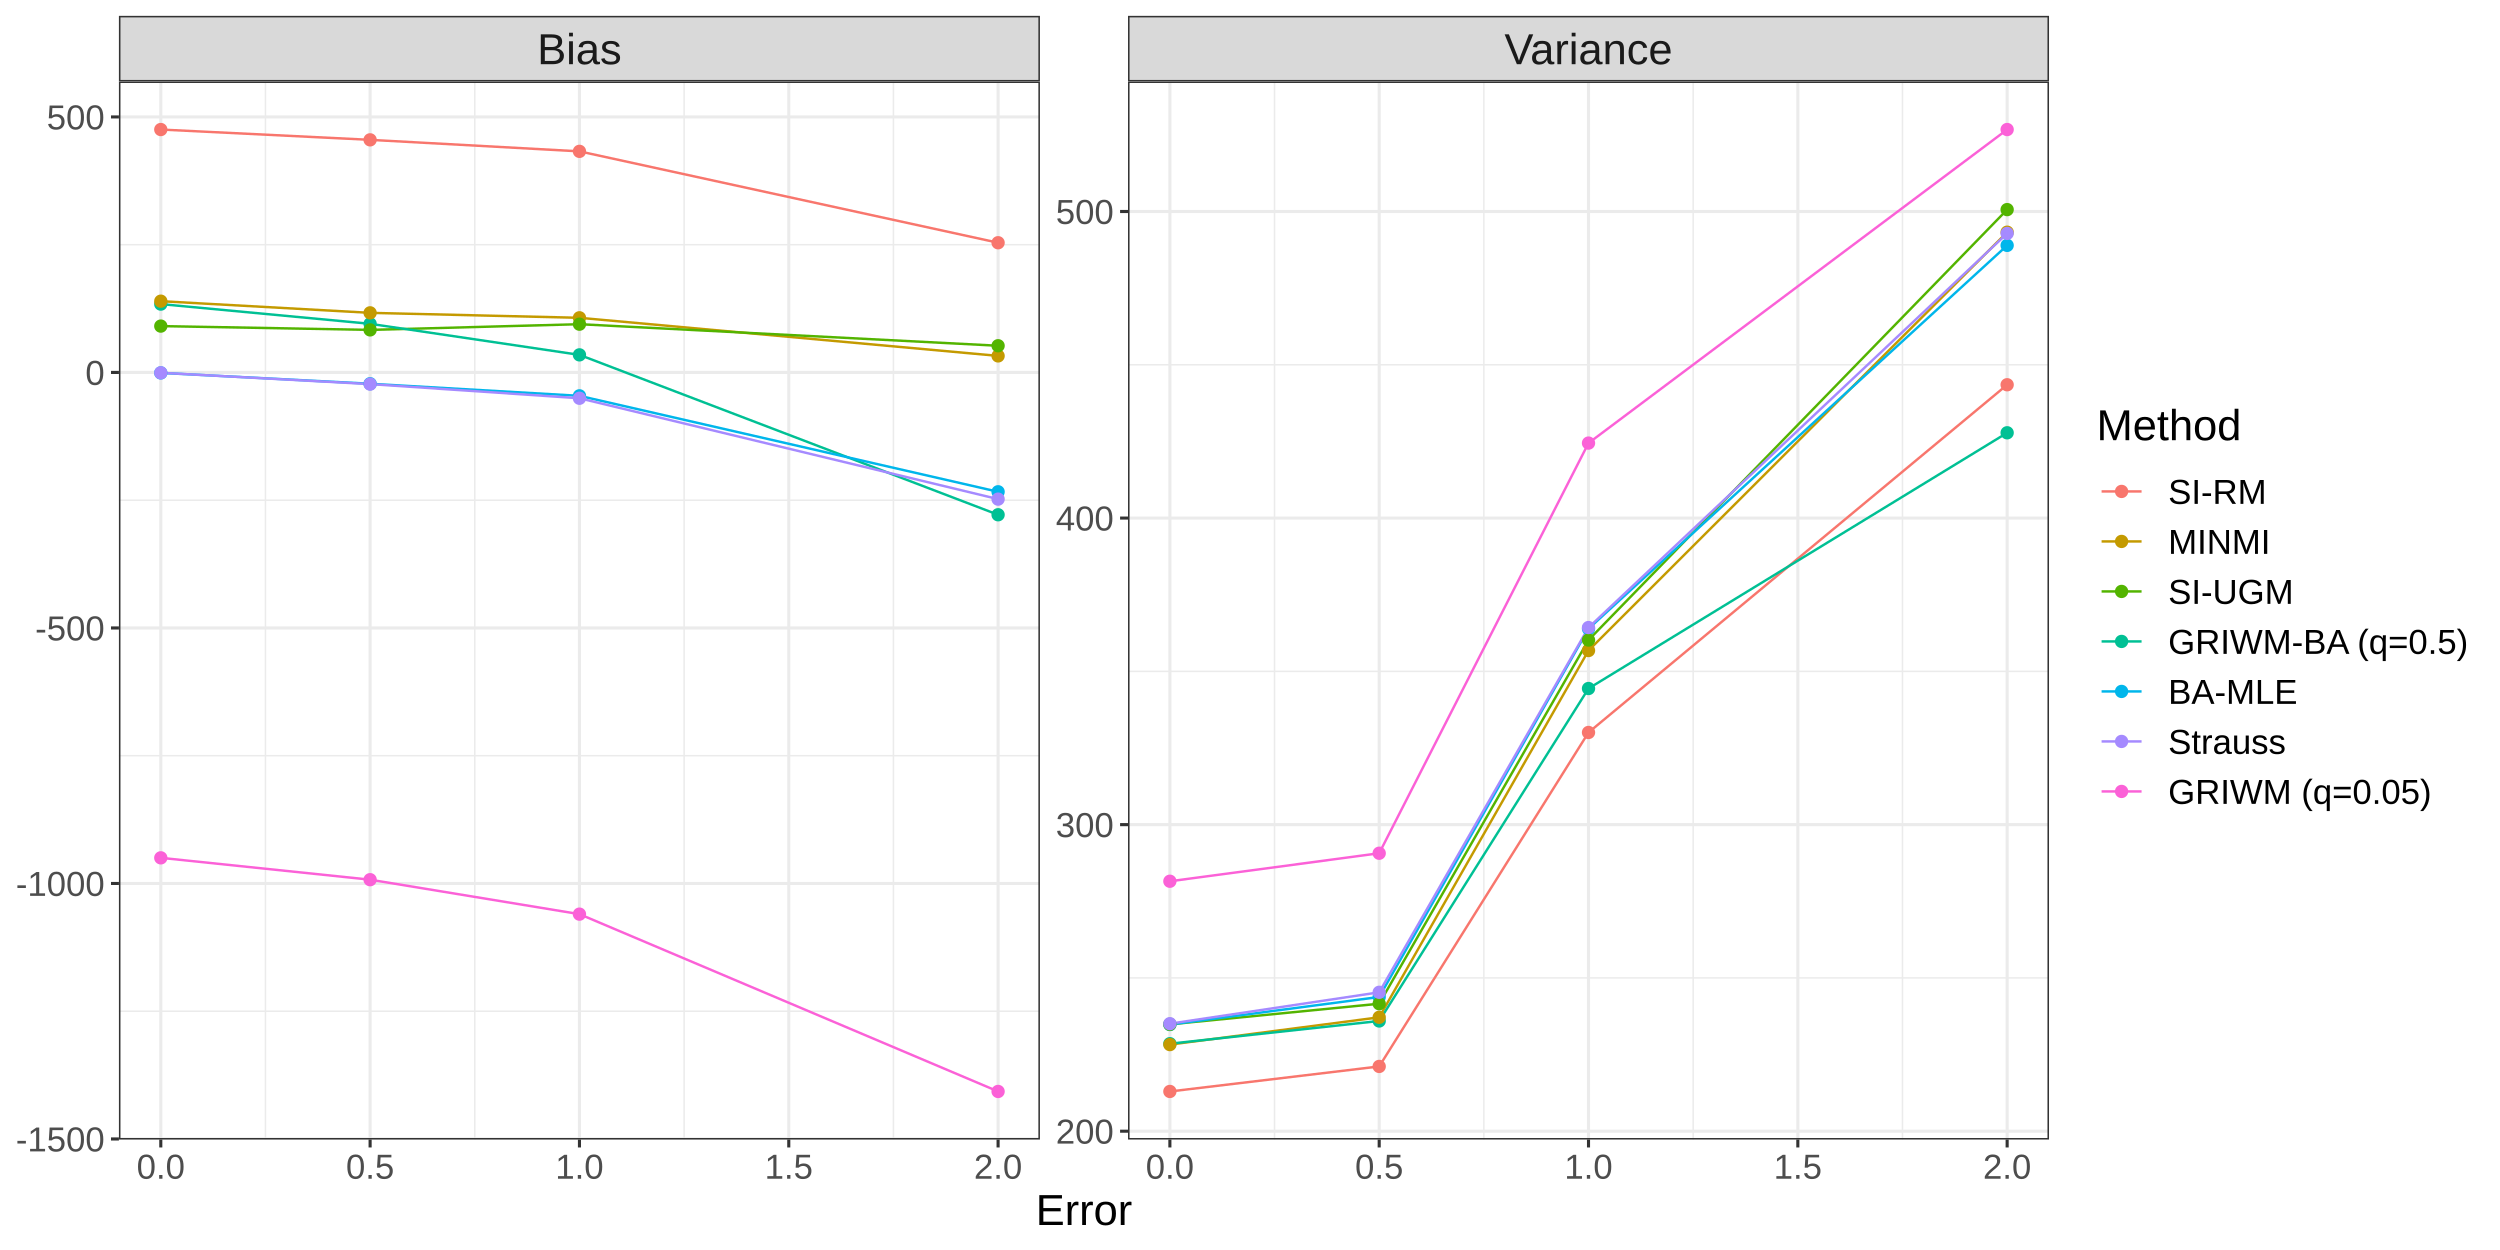
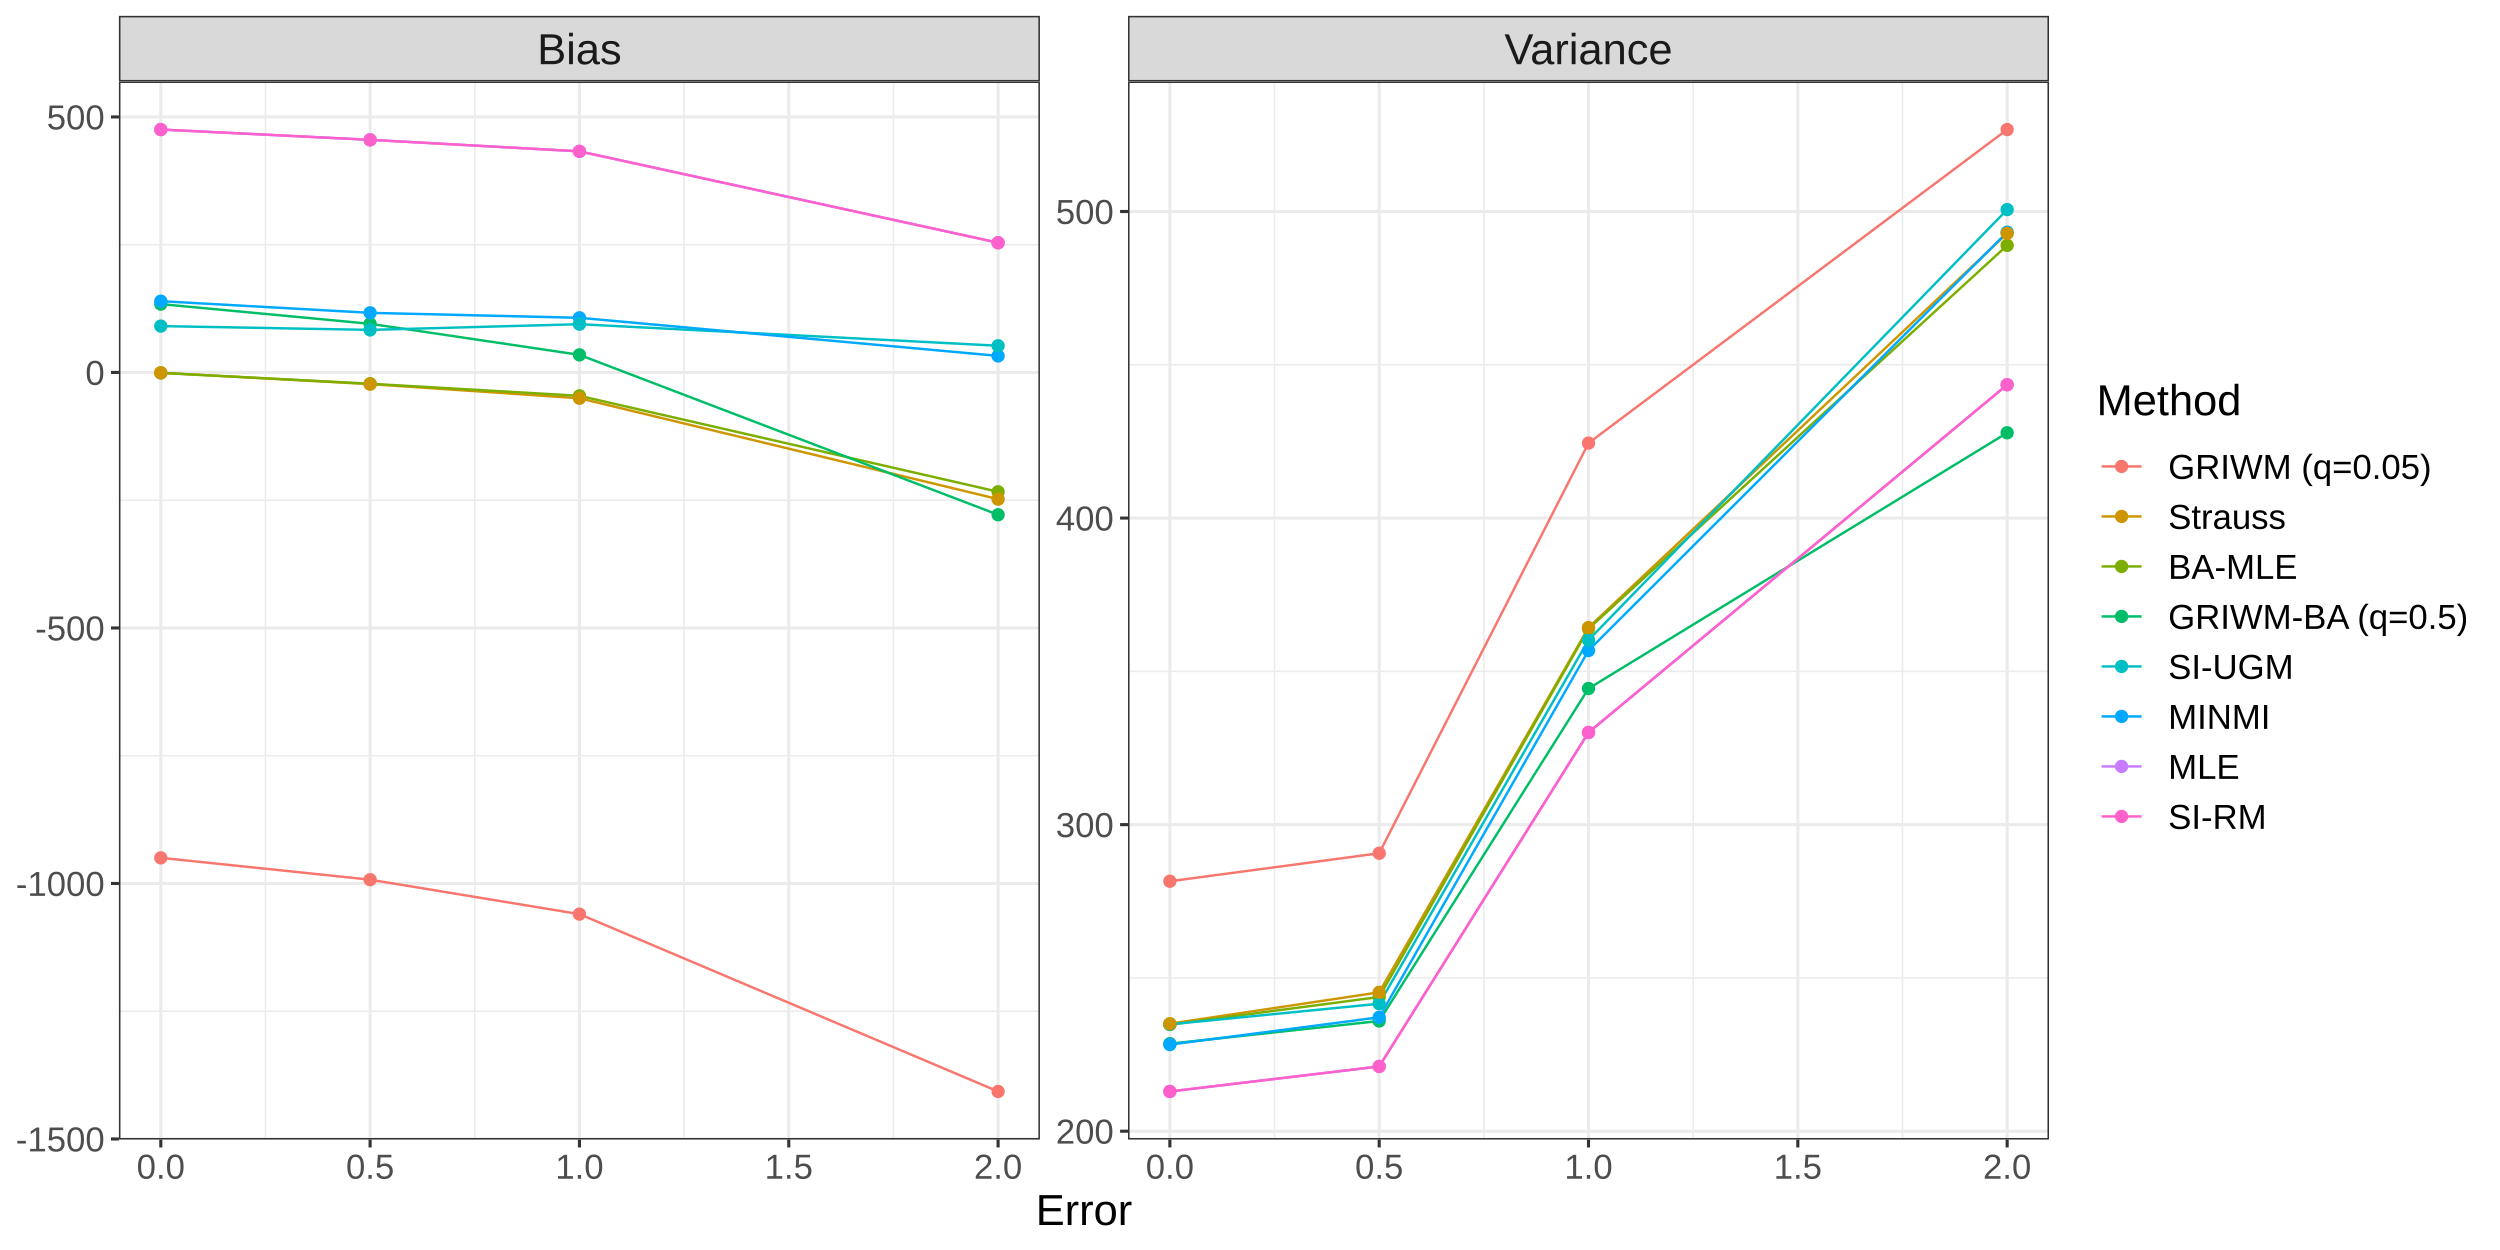
<svg xmlns="http://www.w3.org/2000/svg" class="svglite" width="864.00pt" height="432.00pt" viewBox="0 0 864.00 432.00">
  <defs>
    <style type="text/css">
    .svglite line, .svglite polyline, .svglite polygon, .svglite path, .svglite rect, .svglite circle {
      fill: none;
      stroke: #000000;
      stroke-linecap: round;
      stroke-linejoin: round;
      stroke-miterlimit: 10.00;
    }
    .svglite text {
      white-space: pre;
    }
  </style>
  </defs>
  <rect width="100%" height="100%" style="stroke: none; fill: #FFFFFF;" />
  <defs>
    <clipPath id="cpMC4wMHw4NjQuMDB8MC4wMHw0MzIuMDA=">
      <rect x="0.00" y="0.00" width="864.00" height="432.00" />
    </clipPath>
  </defs>
  <g clip-path="url(#cpMC4wMHw4NjQuMDB8MC4wMHw0MzIuMDA=)">
    <rect x="0.00" y="0.00" width="864.00" height="432.00" style="stroke-width: 1.07; stroke: #FFFFFF; fill: #FFFFFF;" />
  </g>
  <defs>
    <clipPath id="cpNDEuMTB8MzU5LjQxfDI4LjE1fDM5My44Mw==">
      <rect x="41.10" y="28.15" width="318.30" height="365.68" />
    </clipPath>
  </defs>
  <g clip-path="url(#cpNDEuMTB8MzU5LjQxfDI4LjE1fDM5My44Mw==)">
    <rect x="41.10" y="28.15" width="318.30" height="365.68" style="stroke-width: 1.07; stroke: none; fill: #FFFFFF;" />
    <polyline points="41.10,349.48 359.41,349.48 " style="stroke-width: 0.53; stroke: #EBEBEB; stroke-linecap: butt;" />
    <polyline points="41.10,261.17 359.41,261.17 " style="stroke-width: 0.53; stroke: #EBEBEB; stroke-linecap: butt;" />
    <polyline points="41.10,172.87 359.41,172.87 " style="stroke-width: 0.53; stroke: #EBEBEB; stroke-linecap: butt;" />
    <polyline points="41.10,84.56 359.41,84.56 " style="stroke-width: 0.53; stroke: #EBEBEB; stroke-linecap: butt;" />
    <polyline points="91.74,393.83 91.74,28.15 " style="stroke-width: 0.53; stroke: #EBEBEB; stroke-linecap: butt;" />
    <polyline points="164.08,393.83 164.08,28.15 " style="stroke-width: 0.53; stroke: #EBEBEB; stroke-linecap: butt;" />
    <polyline points="236.43,393.83 236.43,28.15 " style="stroke-width: 0.53; stroke: #EBEBEB; stroke-linecap: butt;" />
    <polyline points="308.77,393.83 308.77,28.15 " style="stroke-width: 0.53; stroke: #EBEBEB; stroke-linecap: butt;" />
    <polyline points="41.10,393.63 359.41,393.63 " style="stroke-width: 1.07; stroke: #EBEBEB; stroke-linecap: butt;" />
    <polyline points="41.10,305.33 359.41,305.33 " style="stroke-width: 1.07; stroke: #EBEBEB; stroke-linecap: butt;" />
    <polyline points="41.10,217.02 359.41,217.02 " style="stroke-width: 1.07; stroke: #EBEBEB; stroke-linecap: butt;" />
    <polyline points="41.10,128.71 359.41,128.71 " style="stroke-width: 1.07; stroke: #EBEBEB; stroke-linecap: butt;" />
    <polyline points="41.10,40.41 359.41,40.41 " style="stroke-width: 1.07; stroke: #EBEBEB; stroke-linecap: butt;" />
    <polyline points="55.57,393.83 55.57,28.15 " style="stroke-width: 1.07; stroke: #EBEBEB; stroke-linecap: butt;" />
    <polyline points="127.91,393.83 127.91,28.15 " style="stroke-width: 1.07; stroke: #EBEBEB; stroke-linecap: butt;" />
    <polyline points="200.26,393.83 200.26,28.15 " style="stroke-width: 1.07; stroke: #EBEBEB; stroke-linecap: butt;" />
    <polyline points="272.60,393.83 272.60,28.15 " style="stroke-width: 1.07; stroke: #EBEBEB; stroke-linecap: butt;" />
    <polyline points="344.94,393.83 344.94,28.15 " style="stroke-width: 1.07; stroke: #EBEBEB; stroke-linecap: butt;" />
-     <polyline points="55.57,44.77 127.91,48.33 200.26,52.31 344.94,83.89 " style="stroke-width: 0.85; stroke: #F8766D; stroke-linecap: butt;" />
-     <polyline points="55.57,104.09 127.91,108.12 200.26,109.83 344.94,123.00 " style="stroke-width: 0.85; stroke: #C49A00; stroke-linecap: butt;" />
-     <polyline points="55.57,112.70 127.91,114.01 200.26,112.04 344.94,119.49 " style="stroke-width: 0.85; stroke: #53B400; stroke-linecap: butt;" />
-     <polyline points="55.57,105.10 127.91,111.91 200.26,122.64 344.94,177.90 " style="stroke-width: 0.85; stroke: #00C094; stroke-linecap: butt;" />
-     <polyline points="55.57,128.88 127.91,132.62 200.26,136.80 344.94,169.96 " style="stroke-width: 0.85; stroke: #00B6EB; stroke-linecap: butt;" />
-     <polyline points="55.57,128.84 127.91,132.75 200.26,137.64 344.94,172.50 " style="stroke-width: 0.85; stroke: #A58AFF; stroke-linecap: butt;" />
-     <polyline points="55.57,296.47 127.91,304.02 200.26,315.93 344.94,377.21 " style="stroke-width: 0.85; stroke: #FB61D7; stroke-linecap: butt;" />
-     <circle cx="55.57" cy="128.88" r="1.95" style="stroke-width: 0.71; stroke: #00B6EB; fill: #00B6EB;" />
-     <circle cx="55.57" cy="105.10" r="1.95" style="stroke-width: 0.71; stroke: #00C094; fill: #00C094;" />
-     <circle cx="55.57" cy="296.47" r="1.95" style="stroke-width: 0.71; stroke: #FB61D7; fill: #FB61D7;" />
-     <circle cx="55.57" cy="104.09" r="1.95" style="stroke-width: 0.71; stroke: #C49A00; fill: #C49A00;" />
-     <circle cx="55.57" cy="44.77" r="1.95" style="stroke-width: 0.71; stroke: #F8766D; fill: #F8766D;" />
-     <circle cx="55.57" cy="112.70" r="1.95" style="stroke-width: 0.71; stroke: #53B400; fill: #53B400;" />
-     <circle cx="55.57" cy="128.84" r="1.95" style="stroke-width: 0.71; stroke: #A58AFF; fill: #A58AFF;" />
-     <circle cx="127.91" cy="132.62" r="1.95" style="stroke-width: 0.71; stroke: #00B6EB; fill: #00B6EB;" />
-     <circle cx="127.91" cy="111.91" r="1.95" style="stroke-width: 0.71; stroke: #00C094; fill: #00C094;" />
-     <circle cx="127.91" cy="304.02" r="1.95" style="stroke-width: 0.71; stroke: #FB61D7; fill: #FB61D7;" />
-     <circle cx="127.91" cy="108.12" r="1.95" style="stroke-width: 0.71; stroke: #C49A00; fill: #C49A00;" />
-     <circle cx="127.91" cy="48.33" r="1.95" style="stroke-width: 0.71; stroke: #F8766D; fill: #F8766D;" />
-     <circle cx="127.91" cy="114.01" r="1.95" style="stroke-width: 0.71; stroke: #53B400; fill: #53B400;" />
-     <circle cx="127.91" cy="132.75" r="1.95" style="stroke-width: 0.71; stroke: #A58AFF; fill: #A58AFF;" />
-     <circle cx="200.26" cy="136.80" r="1.95" style="stroke-width: 0.71; stroke: #00B6EB; fill: #00B6EB;" />
-     <circle cx="200.26" cy="122.64" r="1.95" style="stroke-width: 0.71; stroke: #00C094; fill: #00C094;" />
-     <circle cx="200.26" cy="315.93" r="1.95" style="stroke-width: 0.71; stroke: #FB61D7; fill: #FB61D7;" />
-     <circle cx="200.26" cy="109.83" r="1.95" style="stroke-width: 0.71; stroke: #C49A00; fill: #C49A00;" />
-     <circle cx="200.26" cy="52.31" r="1.95" style="stroke-width: 0.71; stroke: #F8766D; fill: #F8766D;" />
-     <circle cx="200.26" cy="112.04" r="1.95" style="stroke-width: 0.71; stroke: #53B400; fill: #53B400;" />
-     <circle cx="200.26" cy="137.64" r="1.95" style="stroke-width: 0.71; stroke: #A58AFF; fill: #A58AFF;" />
-     <circle cx="344.94" cy="169.96" r="1.95" style="stroke-width: 0.71; stroke: #00B6EB; fill: #00B6EB;" />
-     <circle cx="344.94" cy="177.90" r="1.95" style="stroke-width: 0.71; stroke: #00C094; fill: #00C094;" />
-     <circle cx="344.94" cy="377.21" r="1.95" style="stroke-width: 0.71; stroke: #FB61D7; fill: #FB61D7;" />
-     <circle cx="344.94" cy="123.00" r="1.95" style="stroke-width: 0.71; stroke: #C49A00; fill: #C49A00;" />
-     <circle cx="344.94" cy="83.89" r="1.95" style="stroke-width: 0.71; stroke: #F8766D; fill: #F8766D;" />
-     <circle cx="344.94" cy="119.49" r="1.95" style="stroke-width: 0.71; stroke: #53B400; fill: #53B400;" />
-     <circle cx="344.94" cy="172.50" r="1.95" style="stroke-width: 0.71; stroke: #A58AFF; fill: #A58AFF;" />
+     <polyline points="55.57,296.47 127.91,304.02 200.26,315.93 344.94,377.21 " style="stroke-width: 0.85; stroke: #F8766D; stroke-linecap: butt;" />
+     <polyline points="55.57,128.84 127.91,132.75 200.26,137.64 344.94,172.50 " style="stroke-width: 0.85; stroke: #CD9600; stroke-linecap: butt;" />
+     <polyline points="55.57,128.88 127.91,132.62 200.26,136.80 344.94,169.96 " style="stroke-width: 0.85; stroke: #7CAE00; stroke-linecap: butt;" />
+     <polyline points="55.57,105.10 127.91,111.91 200.26,122.64 344.94,177.90 " style="stroke-width: 0.85; stroke: #00BE67; stroke-linecap: butt;" />
+     <polyline points="55.57,112.70 127.91,114.01 200.26,112.04 344.94,119.49 " style="stroke-width: 0.85; stroke: #00BFC4; stroke-linecap: butt;" />
+     <polyline points="55.57,104.09 127.91,108.12 200.26,109.83 344.94,123.00 " style="stroke-width: 0.85; stroke: #00A9FF; stroke-linecap: butt;" />
+     <polyline points="55.57,44.77 127.91,48.33 200.26,52.31 344.94,83.89 " style="stroke-width: 0.85; stroke: #C77CFF; stroke-linecap: butt;" />
+     <polyline points="55.57,44.77 127.91,48.33 200.26,52.31 344.94,83.89 " style="stroke-width: 0.85; stroke: #FF61CC; stroke-linecap: butt;" />
+     <circle cx="55.57" cy="128.88" r="1.95" style="stroke-width: 0.71; stroke: #7CAE00; fill: #7CAE00;" />
+     <circle cx="55.57" cy="105.10" r="1.95" style="stroke-width: 0.71; stroke: #00BE67; fill: #00BE67;" />
+     <circle cx="55.57" cy="296.47" r="1.95" style="stroke-width: 0.71; stroke: #F8766D; fill: #F8766D;" />
+     <circle cx="55.57" cy="104.09" r="1.95" style="stroke-width: 0.71; stroke: #00A9FF; fill: #00A9FF;" />
+     <circle cx="55.57" cy="44.77" r="1.95" style="stroke-width: 0.71; stroke: #C77CFF; fill: #C77CFF;" />
+     <circle cx="55.57" cy="44.77" r="1.95" style="stroke-width: 0.71; stroke: #FF61CC; fill: #FF61CC;" />
+     <circle cx="55.57" cy="112.70" r="1.95" style="stroke-width: 0.71; stroke: #00BFC4; fill: #00BFC4;" />
+     <circle cx="55.57" cy="128.84" r="1.95" style="stroke-width: 0.71; stroke: #CD9600; fill: #CD9600;" />
+     <circle cx="127.91" cy="132.62" r="1.95" style="stroke-width: 0.71; stroke: #7CAE00; fill: #7CAE00;" />
+     <circle cx="127.91" cy="111.91" r="1.95" style="stroke-width: 0.71; stroke: #00BE67; fill: #00BE67;" />
+     <circle cx="127.91" cy="304.02" r="1.95" style="stroke-width: 0.71; stroke: #F8766D; fill: #F8766D;" />
+     <circle cx="127.91" cy="108.12" r="1.95" style="stroke-width: 0.71; stroke: #00A9FF; fill: #00A9FF;" />
+     <circle cx="127.91" cy="48.33" r="1.95" style="stroke-width: 0.71; stroke: #C77CFF; fill: #C77CFF;" />
+     <circle cx="127.91" cy="48.33" r="1.95" style="stroke-width: 0.71; stroke: #FF61CC; fill: #FF61CC;" />
+     <circle cx="127.91" cy="114.01" r="1.95" style="stroke-width: 0.71; stroke: #00BFC4; fill: #00BFC4;" />
+     <circle cx="127.91" cy="132.75" r="1.95" style="stroke-width: 0.71; stroke: #CD9600; fill: #CD9600;" />
+     <circle cx="200.26" cy="136.80" r="1.95" style="stroke-width: 0.71; stroke: #7CAE00; fill: #7CAE00;" />
+     <circle cx="200.26" cy="122.64" r="1.95" style="stroke-width: 0.71; stroke: #00BE67; fill: #00BE67;" />
+     <circle cx="200.26" cy="315.93" r="1.95" style="stroke-width: 0.71; stroke: #F8766D; fill: #F8766D;" />
+     <circle cx="200.26" cy="109.83" r="1.95" style="stroke-width: 0.71; stroke: #00A9FF; fill: #00A9FF;" />
+     <circle cx="200.26" cy="52.31" r="1.95" style="stroke-width: 0.71; stroke: #C77CFF; fill: #C77CFF;" />
+     <circle cx="200.26" cy="52.31" r="1.95" style="stroke-width: 0.71; stroke: #FF61CC; fill: #FF61CC;" />
+     <circle cx="200.26" cy="112.04" r="1.95" style="stroke-width: 0.71; stroke: #00BFC4; fill: #00BFC4;" />
+     <circle cx="200.26" cy="137.64" r="1.95" style="stroke-width: 0.71; stroke: #CD9600; fill: #CD9600;" />
+     <circle cx="344.94" cy="169.96" r="1.95" style="stroke-width: 0.71; stroke: #7CAE00; fill: #7CAE00;" />
+     <circle cx="344.94" cy="177.90" r="1.95" style="stroke-width: 0.71; stroke: #00BE67; fill: #00BE67;" />
+     <circle cx="344.94" cy="377.21" r="1.95" style="stroke-width: 0.71; stroke: #F8766D; fill: #F8766D;" />
+     <circle cx="344.94" cy="123.00" r="1.95" style="stroke-width: 0.71; stroke: #00A9FF; fill: #00A9FF;" />
+     <circle cx="344.94" cy="83.89" r="1.95" style="stroke-width: 0.71; stroke: #C77CFF; fill: #C77CFF;" />
+     <circle cx="344.94" cy="83.89" r="1.95" style="stroke-width: 0.71; stroke: #FF61CC; fill: #FF61CC;" />
+     <circle cx="344.94" cy="119.49" r="1.95" style="stroke-width: 0.71; stroke: #00BFC4; fill: #00BFC4;" />
+     <circle cx="344.94" cy="172.50" r="1.95" style="stroke-width: 0.71; stroke: #CD9600; fill: #CD9600;" />
    <rect x="41.10" y="28.15" width="318.30" height="365.68" style="stroke-width: 1.07; stroke: #333333;" />
  </g>
  <g clip-path="url(#cpMC4wMHw4NjQuMDB8MC4wMHw0MzIuMDA=)">
</g>
  <defs>
    <clipPath id="cpMzg5Ljg0fDcwOC4xNHwyOC4xNXwzOTMuODM=">
      <rect x="389.84" y="28.15" width="318.30" height="365.68" />
    </clipPath>
  </defs>
  <g clip-path="url(#cpMzg5Ljg0fDcwOC4xNHwyOC4xNXwzOTMuODM=)">
    <rect x="389.84" y="28.15" width="318.30" height="365.68" style="stroke-width: 1.07; stroke: none; fill: #FFFFFF;" />
    <polyline points="389.84,337.97 708.14,337.97 " style="stroke-width: 0.53; stroke: #EBEBEB; stroke-linecap: butt;" />
    <polyline points="389.84,232.02 708.14,232.02 " style="stroke-width: 0.53; stroke: #EBEBEB; stroke-linecap: butt;" />
    <polyline points="389.84,126.06 708.14,126.06 " style="stroke-width: 0.53; stroke: #EBEBEB; stroke-linecap: butt;" />
    <polyline points="440.48,393.83 440.48,28.15 " style="stroke-width: 0.53; stroke: #EBEBEB; stroke-linecap: butt;" />
    <polyline points="512.82,393.83 512.82,28.15 " style="stroke-width: 0.53; stroke: #EBEBEB; stroke-linecap: butt;" />
    <polyline points="585.16,393.83 585.16,28.15 " style="stroke-width: 0.53; stroke: #EBEBEB; stroke-linecap: butt;" />
    <polyline points="657.50,393.83 657.50,28.15 " style="stroke-width: 0.53; stroke: #EBEBEB; stroke-linecap: butt;" />
    <polyline points="389.84,390.94 708.14,390.94 " style="stroke-width: 1.07; stroke: #EBEBEB; stroke-linecap: butt;" />
    <polyline points="389.84,284.99 708.14,284.99 " style="stroke-width: 1.07; stroke: #EBEBEB; stroke-linecap: butt;" />
    <polyline points="389.84,179.04 708.14,179.04 " style="stroke-width: 1.07; stroke: #EBEBEB; stroke-linecap: butt;" />
    <polyline points="389.84,73.09 708.14,73.09 " style="stroke-width: 1.07; stroke: #EBEBEB; stroke-linecap: butt;" />
    <polyline points="404.31,393.83 404.31,28.15 " style="stroke-width: 1.07; stroke: #EBEBEB; stroke-linecap: butt;" />
    <polyline points="476.65,393.83 476.65,28.15 " style="stroke-width: 1.07; stroke: #EBEBEB; stroke-linecap: butt;" />
    <polyline points="548.99,393.83 548.99,28.15 " style="stroke-width: 1.07; stroke: #EBEBEB; stroke-linecap: butt;" />
    <polyline points="621.33,393.83 621.33,28.15 " style="stroke-width: 1.07; stroke: #EBEBEB; stroke-linecap: butt;" />
    <polyline points="693.67,393.83 693.67,28.15 " style="stroke-width: 1.07; stroke: #EBEBEB; stroke-linecap: butt;" />
-     <polyline points="404.31,377.21 476.65,368.56 548.99,253.14 693.67,132.97 " style="stroke-width: 0.85; stroke: #F8766D; stroke-linecap: butt;" />
-     <polyline points="404.31,361.01 476.65,351.58 548.99,224.82 693.67,80.25 " style="stroke-width: 0.85; stroke: #C49A00; stroke-linecap: butt;" />
-     <polyline points="404.31,354.01 476.65,346.88 548.99,221.20 693.67,72.44 " style="stroke-width: 0.85; stroke: #53B400; stroke-linecap: butt;" />
-     <polyline points="404.31,360.70 476.65,352.85 548.99,237.95 693.67,149.57 " style="stroke-width: 0.85; stroke: #00C094; stroke-linecap: butt;" />
-     <polyline points="404.31,354.08 476.65,344.55 548.99,217.29 693.67,84.80 " style="stroke-width: 0.85; stroke: #00B6EB; stroke-linecap: butt;" />
-     <polyline points="404.31,353.78 476.65,342.94 548.99,216.88 693.67,80.67 " style="stroke-width: 0.85; stroke: #A58AFF; stroke-linecap: butt;" />
-     <polyline points="404.31,304.56 476.65,294.88 548.99,153.13 693.67,44.77 " style="stroke-width: 0.85; stroke: #FB61D7; stroke-linecap: butt;" />
-     <circle cx="404.31" cy="354.08" r="1.95" style="stroke-width: 0.71; stroke: #00B6EB; fill: #00B6EB;" />
-     <circle cx="404.31" cy="360.70" r="1.95" style="stroke-width: 0.71; stroke: #00C094; fill: #00C094;" />
-     <circle cx="404.31" cy="304.56" r="1.95" style="stroke-width: 0.71; stroke: #FB61D7; fill: #FB61D7;" />
-     <circle cx="404.31" cy="361.01" r="1.95" style="stroke-width: 0.71; stroke: #C49A00; fill: #C49A00;" />
-     <circle cx="404.31" cy="377.21" r="1.95" style="stroke-width: 0.71; stroke: #F8766D; fill: #F8766D;" />
-     <circle cx="404.31" cy="354.01" r="1.95" style="stroke-width: 0.71; stroke: #53B400; fill: #53B400;" />
-     <circle cx="404.31" cy="353.78" r="1.95" style="stroke-width: 0.71; stroke: #A58AFF; fill: #A58AFF;" />
-     <circle cx="476.65" cy="344.55" r="1.95" style="stroke-width: 0.71; stroke: #00B6EB; fill: #00B6EB;" />
-     <circle cx="476.65" cy="352.85" r="1.95" style="stroke-width: 0.71; stroke: #00C094; fill: #00C094;" />
-     <circle cx="476.65" cy="294.88" r="1.95" style="stroke-width: 0.71; stroke: #FB61D7; fill: #FB61D7;" />
-     <circle cx="476.65" cy="351.58" r="1.95" style="stroke-width: 0.71; stroke: #C49A00; fill: #C49A00;" />
-     <circle cx="476.65" cy="368.56" r="1.95" style="stroke-width: 0.71; stroke: #F8766D; fill: #F8766D;" />
-     <circle cx="476.65" cy="346.88" r="1.95" style="stroke-width: 0.71; stroke: #53B400; fill: #53B400;" />
-     <circle cx="476.65" cy="342.94" r="1.95" style="stroke-width: 0.71; stroke: #A58AFF; fill: #A58AFF;" />
-     <circle cx="548.99" cy="217.29" r="1.95" style="stroke-width: 0.71; stroke: #00B6EB; fill: #00B6EB;" />
-     <circle cx="548.99" cy="237.95" r="1.95" style="stroke-width: 0.71; stroke: #00C094; fill: #00C094;" />
-     <circle cx="548.99" cy="153.13" r="1.95" style="stroke-width: 0.71; stroke: #FB61D7; fill: #FB61D7;" />
-     <circle cx="548.99" cy="224.82" r="1.95" style="stroke-width: 0.71; stroke: #C49A00; fill: #C49A00;" />
-     <circle cx="548.99" cy="253.14" r="1.95" style="stroke-width: 0.71; stroke: #F8766D; fill: #F8766D;" />
-     <circle cx="548.99" cy="221.20" r="1.95" style="stroke-width: 0.71; stroke: #53B400; fill: #53B400;" />
-     <circle cx="548.99" cy="216.88" r="1.95" style="stroke-width: 0.71; stroke: #A58AFF; fill: #A58AFF;" />
-     <circle cx="693.67" cy="84.80" r="1.95" style="stroke-width: 0.71; stroke: #00B6EB; fill: #00B6EB;" />
-     <circle cx="693.67" cy="149.57" r="1.95" style="stroke-width: 0.71; stroke: #00C094; fill: #00C094;" />
-     <circle cx="693.67" cy="44.77" r="1.95" style="stroke-width: 0.71; stroke: #FB61D7; fill: #FB61D7;" />
-     <circle cx="693.67" cy="80.25" r="1.95" style="stroke-width: 0.71; stroke: #C49A00; fill: #C49A00;" />
-     <circle cx="693.67" cy="132.97" r="1.95" style="stroke-width: 0.71; stroke: #F8766D; fill: #F8766D;" />
-     <circle cx="693.67" cy="72.44" r="1.95" style="stroke-width: 0.71; stroke: #53B400; fill: #53B400;" />
-     <circle cx="693.67" cy="80.67" r="1.95" style="stroke-width: 0.71; stroke: #A58AFF; fill: #A58AFF;" />
+     <polyline points="404.31,304.56 476.65,294.88 548.99,153.13 693.67,44.77 " style="stroke-width: 0.85; stroke: #F8766D; stroke-linecap: butt;" />
+     <polyline points="404.31,353.78 476.65,342.94 548.99,216.88 693.67,80.67 " style="stroke-width: 0.85; stroke: #CD9600; stroke-linecap: butt;" />
+     <polyline points="404.31,354.08 476.65,344.55 548.99,217.29 693.67,84.80 " style="stroke-width: 0.85; stroke: #7CAE00; stroke-linecap: butt;" />
+     <polyline points="404.31,360.70 476.65,352.85 548.99,237.95 693.67,149.57 " style="stroke-width: 0.85; stroke: #00BE67; stroke-linecap: butt;" />
+     <polyline points="404.31,354.01 476.65,346.88 548.99,221.20 693.67,72.44 " style="stroke-width: 0.85; stroke: #00BFC4; stroke-linecap: butt;" />
+     <polyline points="404.31,361.01 476.65,351.58 548.99,224.82 693.67,80.25 " style="stroke-width: 0.85; stroke: #00A9FF; stroke-linecap: butt;" />
+     <polyline points="404.31,377.21 476.65,368.56 548.99,253.14 693.67,132.97 " style="stroke-width: 0.85; stroke: #C77CFF; stroke-linecap: butt;" />
+     <polyline points="404.31,377.21 476.65,368.56 548.99,253.14 693.67,132.97 " style="stroke-width: 0.85; stroke: #FF61CC; stroke-linecap: butt;" />
+     <circle cx="404.31" cy="354.08" r="1.95" style="stroke-width: 0.71; stroke: #7CAE00; fill: #7CAE00;" />
+     <circle cx="404.31" cy="360.70" r="1.95" style="stroke-width: 0.71; stroke: #00BE67; fill: #00BE67;" />
+     <circle cx="404.31" cy="304.56" r="1.95" style="stroke-width: 0.71; stroke: #F8766D; fill: #F8766D;" />
+     <circle cx="404.31" cy="361.01" r="1.95" style="stroke-width: 0.71; stroke: #00A9FF; fill: #00A9FF;" />
+     <circle cx="404.31" cy="377.21" r="1.95" style="stroke-width: 0.71; stroke: #C77CFF; fill: #C77CFF;" />
+     <circle cx="404.31" cy="377.21" r="1.95" style="stroke-width: 0.71; stroke: #FF61CC; fill: #FF61CC;" />
+     <circle cx="404.31" cy="354.01" r="1.95" style="stroke-width: 0.71; stroke: #00BFC4; fill: #00BFC4;" />
+     <circle cx="404.31" cy="353.78" r="1.95" style="stroke-width: 0.71; stroke: #CD9600; fill: #CD9600;" />
+     <circle cx="476.65" cy="344.55" r="1.95" style="stroke-width: 0.71; stroke: #7CAE00; fill: #7CAE00;" />
+     <circle cx="476.65" cy="352.85" r="1.95" style="stroke-width: 0.71; stroke: #00BE67; fill: #00BE67;" />
+     <circle cx="476.65" cy="294.88" r="1.95" style="stroke-width: 0.71; stroke: #F8766D; fill: #F8766D;" />
+     <circle cx="476.65" cy="351.58" r="1.95" style="stroke-width: 0.71; stroke: #00A9FF; fill: #00A9FF;" />
+     <circle cx="476.65" cy="368.56" r="1.95" style="stroke-width: 0.71; stroke: #C77CFF; fill: #C77CFF;" />
+     <circle cx="476.65" cy="368.56" r="1.95" style="stroke-width: 0.71; stroke: #FF61CC; fill: #FF61CC;" />
+     <circle cx="476.65" cy="346.88" r="1.95" style="stroke-width: 0.71; stroke: #00BFC4; fill: #00BFC4;" />
+     <circle cx="476.65" cy="342.94" r="1.95" style="stroke-width: 0.71; stroke: #CD9600; fill: #CD9600;" />
+     <circle cx="548.99" cy="217.29" r="1.95" style="stroke-width: 0.71; stroke: #7CAE00; fill: #7CAE00;" />
+     <circle cx="548.99" cy="237.95" r="1.95" style="stroke-width: 0.71; stroke: #00BE67; fill: #00BE67;" />
+     <circle cx="548.99" cy="153.13" r="1.95" style="stroke-width: 0.71; stroke: #F8766D; fill: #F8766D;" />
+     <circle cx="548.99" cy="224.82" r="1.95" style="stroke-width: 0.71; stroke: #00A9FF; fill: #00A9FF;" />
+     <circle cx="548.99" cy="253.14" r="1.95" style="stroke-width: 0.71; stroke: #C77CFF; fill: #C77CFF;" />
+     <circle cx="548.99" cy="253.14" r="1.95" style="stroke-width: 0.71; stroke: #FF61CC; fill: #FF61CC;" />
+     <circle cx="548.99" cy="221.20" r="1.95" style="stroke-width: 0.71; stroke: #00BFC4; fill: #00BFC4;" />
+     <circle cx="548.99" cy="216.88" r="1.95" style="stroke-width: 0.71; stroke: #CD9600; fill: #CD9600;" />
+     <circle cx="693.67" cy="84.80" r="1.95" style="stroke-width: 0.71; stroke: #7CAE00; fill: #7CAE00;" />
+     <circle cx="693.67" cy="149.57" r="1.95" style="stroke-width: 0.71; stroke: #00BE67; fill: #00BE67;" />
+     <circle cx="693.67" cy="44.77" r="1.95" style="stroke-width: 0.71; stroke: #F8766D; fill: #F8766D;" />
+     <circle cx="693.67" cy="80.25" r="1.95" style="stroke-width: 0.71; stroke: #00A9FF; fill: #00A9FF;" />
+     <circle cx="693.67" cy="132.97" r="1.95" style="stroke-width: 0.71; stroke: #C77CFF; fill: #C77CFF;" />
+     <circle cx="693.67" cy="132.97" r="1.95" style="stroke-width: 0.71; stroke: #FF61CC; fill: #FF61CC;" />
+     <circle cx="693.67" cy="72.44" r="1.95" style="stroke-width: 0.71; stroke: #00BFC4; fill: #00BFC4;" />
+     <circle cx="693.67" cy="80.67" r="1.95" style="stroke-width: 0.71; stroke: #CD9600; fill: #CD9600;" />
    <rect x="389.84" y="28.15" width="318.30" height="365.68" style="stroke-width: 1.07; stroke: #333333;" />
  </g>
  <g clip-path="url(#cpMC4wMHw4NjQuMDB8MC4wMHw0MzIuMDA=)">
</g>
  <defs>
    <clipPath id="cpNDEuMTB8MzU5LjQxfDUuNDh8MjguMTU=">
      <rect x="41.10" y="5.48" width="318.30" height="22.67" />
    </clipPath>
  </defs>
  <g clip-path="url(#cpNDEuMTB8MzU5LjQxfDUuNDh8MjguMTU=)">
    <rect x="41.10" y="5.48" width="318.30" height="22.67" style="stroke-width: 1.07; stroke: #333333; fill: #D9D9D9;" />
    <text x="200.26" y="22.19" text-anchor="middle" style="font-size: 15.00px;fill: #1A1A1A; font-family: &quot;Arial&quot;;" textLength="29.17px" lengthAdjust="spacingAndGlyphs">Bias</text>
  </g>
  <g clip-path="url(#cpMC4wMHw4NjQuMDB8MC4wMHw0MzIuMDA=)">
</g>
  <defs>
    <clipPath id="cpMzg5Ljg0fDcwOC4xNHw1LjQ4fDI4LjE1">
      <rect x="389.84" y="5.48" width="318.30" height="22.67" />
    </clipPath>
  </defs>
  <g clip-path="url(#cpMzg5Ljg0fDcwOC4xNHw1LjQ4fDI4LjE1)">
    <rect x="389.84" y="5.48" width="318.30" height="22.67" style="stroke-width: 1.07; stroke: #333333; fill: #D9D9D9;" />
    <text x="548.99" y="22.19" text-anchor="middle" style="font-size: 15.00px;fill: #1A1A1A; font-family: &quot;Arial&quot;;" textLength="58.07px" lengthAdjust="spacingAndGlyphs">Variance</text>
  </g>
  <g clip-path="url(#cpMC4wMHw4NjQuMDB8MC4wMHw0MzIuMDA=)">
    <polyline points="55.57,396.57 55.57,393.83 " style="stroke-width: 1.07; stroke: #333333; stroke-linecap: butt;" />
    <polyline points="127.91,396.57 127.91,393.83 " style="stroke-width: 1.07; stroke: #333333; stroke-linecap: butt;" />
    <polyline points="200.26,396.57 200.26,393.83 " style="stroke-width: 1.07; stroke: #333333; stroke-linecap: butt;" />
    <polyline points="272.60,396.57 272.60,393.83 " style="stroke-width: 1.07; stroke: #333333; stroke-linecap: butt;" />
    <polyline points="344.94,396.57 344.94,393.83 " style="stroke-width: 1.07; stroke: #333333; stroke-linecap: butt;" />
    <text x="55.57" y="407.36" text-anchor="middle" style="font-size: 12.00px;fill: #4D4D4D; font-family: &quot;Arial&quot;;" textLength="16.68px" lengthAdjust="spacingAndGlyphs">0.0</text>
    <text x="127.91" y="407.36" text-anchor="middle" style="font-size: 12.00px;fill: #4D4D4D; font-family: &quot;Arial&quot;;" textLength="16.68px" lengthAdjust="spacingAndGlyphs">0.5</text>
    <text x="200.26" y="407.36" text-anchor="middle" style="font-size: 12.00px;fill: #4D4D4D; font-family: &quot;Arial&quot;;" textLength="16.68px" lengthAdjust="spacingAndGlyphs">1.0</text>
    <text x="272.60" y="407.36" text-anchor="middle" style="font-size: 12.00px;fill: #4D4D4D; font-family: &quot;Arial&quot;;" textLength="16.68px" lengthAdjust="spacingAndGlyphs">1.5</text>
    <text x="344.94" y="407.36" text-anchor="middle" style="font-size: 12.00px;fill: #4D4D4D; font-family: &quot;Arial&quot;;" textLength="16.68px" lengthAdjust="spacingAndGlyphs">2.0</text>
    <polyline points="404.31,396.57 404.31,393.83 " style="stroke-width: 1.07; stroke: #333333; stroke-linecap: butt;" />
    <polyline points="476.65,396.57 476.65,393.83 " style="stroke-width: 1.07; stroke: #333333; stroke-linecap: butt;" />
    <polyline points="548.99,396.57 548.99,393.83 " style="stroke-width: 1.07; stroke: #333333; stroke-linecap: butt;" />
    <polyline points="621.33,396.57 621.33,393.83 " style="stroke-width: 1.07; stroke: #333333; stroke-linecap: butt;" />
    <polyline points="693.67,396.57 693.67,393.83 " style="stroke-width: 1.07; stroke: #333333; stroke-linecap: butt;" />
    <text x="404.31" y="407.36" text-anchor="middle" style="font-size: 12.00px;fill: #4D4D4D; font-family: &quot;Arial&quot;;" textLength="16.68px" lengthAdjust="spacingAndGlyphs">0.0</text>
    <text x="476.65" y="407.36" text-anchor="middle" style="font-size: 12.00px;fill: #4D4D4D; font-family: &quot;Arial&quot;;" textLength="16.68px" lengthAdjust="spacingAndGlyphs">0.5</text>
    <text x="548.99" y="407.36" text-anchor="middle" style="font-size: 12.00px;fill: #4D4D4D; font-family: &quot;Arial&quot;;" textLength="16.68px" lengthAdjust="spacingAndGlyphs">1.0</text>
    <text x="621.33" y="407.36" text-anchor="middle" style="font-size: 12.00px;fill: #4D4D4D; font-family: &quot;Arial&quot;;" textLength="16.68px" lengthAdjust="spacingAndGlyphs">1.5</text>
    <text x="693.67" y="407.36" text-anchor="middle" style="font-size: 12.00px;fill: #4D4D4D; font-family: &quot;Arial&quot;;" textLength="16.68px" lengthAdjust="spacingAndGlyphs">2.0</text>
    <text x="384.91" y="395.24" text-anchor="end" style="font-size: 12.00px;fill: #4D4D4D; font-family: &quot;Arial&quot;;" textLength="20.02px" lengthAdjust="spacingAndGlyphs">200</text>
    <text x="384.91" y="289.29" text-anchor="end" style="font-size: 12.00px;fill: #4D4D4D; font-family: &quot;Arial&quot;;" textLength="20.02px" lengthAdjust="spacingAndGlyphs">300</text>
    <text x="384.91" y="183.34" text-anchor="end" style="font-size: 12.00px;fill: #4D4D4D; font-family: &quot;Arial&quot;;" textLength="20.02px" lengthAdjust="spacingAndGlyphs">400</text>
    <text x="384.91" y="77.39" text-anchor="end" style="font-size: 12.00px;fill: #4D4D4D; font-family: &quot;Arial&quot;;" textLength="20.02px" lengthAdjust="spacingAndGlyphs">500</text>
    <polyline points="387.10,390.94 389.84,390.94 " style="stroke-width: 1.07; stroke: #333333; stroke-linecap: butt;" />
    <polyline points="387.10,284.99 389.84,284.99 " style="stroke-width: 1.07; stroke: #333333; stroke-linecap: butt;" />
    <polyline points="387.10,179.04 389.84,179.04 " style="stroke-width: 1.07; stroke: #333333; stroke-linecap: butt;" />
    <polyline points="387.10,73.09 389.84,73.09 " style="stroke-width: 1.07; stroke: #333333; stroke-linecap: butt;" />
    <text x="36.17" y="397.93" text-anchor="end" style="font-size: 12.00px;fill: #4D4D4D; font-family: &quot;Arial&quot;;" textLength="30.69px" lengthAdjust="spacingAndGlyphs">-1500</text>
    <text x="36.17" y="309.62" text-anchor="end" style="font-size: 12.00px;fill: #4D4D4D; font-family: &quot;Arial&quot;;" textLength="30.69px" lengthAdjust="spacingAndGlyphs">-1000</text>
    <text x="36.17" y="221.32" text-anchor="end" style="font-size: 12.00px;fill: #4D4D4D; font-family: &quot;Arial&quot;;" textLength="24.02px" lengthAdjust="spacingAndGlyphs">-500</text>
    <text x="36.17" y="133.01" text-anchor="end" style="font-size: 12.00px;fill: #4D4D4D; font-family: &quot;Arial&quot;;" textLength="6.67px" lengthAdjust="spacingAndGlyphs">0</text>
    <text x="36.17" y="44.71" text-anchor="end" style="font-size: 12.00px;fill: #4D4D4D; font-family: &quot;Arial&quot;;" textLength="20.02px" lengthAdjust="spacingAndGlyphs">500</text>
    <polyline points="38.36,393.63 41.10,393.63 " style="stroke-width: 1.07; stroke: #333333; stroke-linecap: butt;" />
    <polyline points="38.36,305.33 41.10,305.33 " style="stroke-width: 1.07; stroke: #333333; stroke-linecap: butt;" />
    <polyline points="38.36,217.02 41.10,217.02 " style="stroke-width: 1.07; stroke: #333333; stroke-linecap: butt;" />
    <polyline points="38.36,128.71 41.10,128.71 " style="stroke-width: 1.07; stroke: #333333; stroke-linecap: butt;" />
    <polyline points="38.36,40.41 41.10,40.41 " style="stroke-width: 1.07; stroke: #333333; stroke-linecap: butt;" />
    <text x="374.62" y="423.36" text-anchor="middle" style="font-size: 15.00px; font-family: &quot;Arial&quot;;" textLength="33.33px" lengthAdjust="spacingAndGlyphs">Error</text>
-     <rect x="719.10" y="134.34" width="139.42" height="153.29" style="stroke-width: 1.07; stroke: none; fill: #FFFFFF;" />
-     <text x="724.58" y="152.14" style="font-size: 15.00px; font-family: &quot;Arial&quot;;" textLength="50.01px" lengthAdjust="spacingAndGlyphs">Method</text>
-     <rect x="724.58" y="161.20" width="17.28" height="17.28" style="stroke-width: 1.07; stroke: none; fill: #FFFFFF;" />
-     <line x1="726.31" y1="169.84" x2="740.13" y2="169.84" style="stroke-width: 0.85; stroke: #F8766D; stroke-linecap: butt;" />
-     <circle cx="733.22" cy="169.84" r="1.95" style="stroke-width: 0.71; stroke: #F8766D; fill: #F8766D;" />
-     <rect x="724.58" y="178.48" width="17.28" height="17.28" style="stroke-width: 1.07; stroke: none; fill: #FFFFFF;" />
-     <line x1="726.31" y1="187.12" x2="740.13" y2="187.12" style="stroke-width: 0.85; stroke: #C49A00; stroke-linecap: butt;" />
-     <circle cx="733.22" cy="187.12" r="1.95" style="stroke-width: 0.71; stroke: #C49A00; fill: #C49A00;" />
-     <rect x="724.58" y="195.76" width="17.28" height="17.28" style="stroke-width: 1.07; stroke: none; fill: #FFFFFF;" />
-     <line x1="726.31" y1="204.40" x2="740.13" y2="204.40" style="stroke-width: 0.85; stroke: #53B400; stroke-linecap: butt;" />
-     <circle cx="733.22" cy="204.40" r="1.95" style="stroke-width: 0.71; stroke: #53B400; fill: #53B400;" />
-     <rect x="724.58" y="213.04" width="17.28" height="17.28" style="stroke-width: 1.07; stroke: none; fill: #FFFFFF;" />
-     <line x1="726.31" y1="221.68" x2="740.13" y2="221.68" style="stroke-width: 0.85; stroke: #00C094; stroke-linecap: butt;" />
-     <circle cx="733.22" cy="221.68" r="1.95" style="stroke-width: 0.71; stroke: #00C094; fill: #00C094;" />
-     <rect x="724.58" y="230.32" width="17.28" height="17.28" style="stroke-width: 1.07; stroke: none; fill: #FFFFFF;" />
-     <line x1="726.31" y1="238.96" x2="740.13" y2="238.96" style="stroke-width: 0.85; stroke: #00B6EB; stroke-linecap: butt;" />
-     <circle cx="733.22" cy="238.96" r="1.95" style="stroke-width: 0.71; stroke: #00B6EB; fill: #00B6EB;" />
-     <rect x="724.58" y="247.60" width="17.28" height="17.28" style="stroke-width: 1.07; stroke: none; fill: #FFFFFF;" />
-     <line x1="726.31" y1="256.24" x2="740.13" y2="256.24" style="stroke-width: 0.85; stroke: #A58AFF; stroke-linecap: butt;" />
-     <circle cx="733.22" cy="256.24" r="1.95" style="stroke-width: 0.71; stroke: #A58AFF; fill: #A58AFF;" />
-     <rect x="724.58" y="264.88" width="17.28" height="17.28" style="stroke-width: 1.07; stroke: none; fill: #FFFFFF;" />
-     <line x1="726.31" y1="273.52" x2="740.13" y2="273.52" style="stroke-width: 0.85; stroke: #FB61D7; stroke-linecap: butt;" />
-     <circle cx="733.22" cy="273.52" r="1.95" style="stroke-width: 0.71; stroke: #FB61D7; fill: #FB61D7;" />
-     <text x="749.33" y="174.14" style="font-size: 12.00px; font-family: &quot;Arial&quot;;" textLength="34.01px" lengthAdjust="spacingAndGlyphs">SI-RM</text>
-     <text x="749.33" y="191.42" style="font-size: 12.00px; font-family: &quot;Arial&quot;;" textLength="35.34px" lengthAdjust="spacingAndGlyphs">MINMI</text>
-     <text x="749.33" y="208.70" style="font-size: 12.00px; font-family: &quot;Arial&quot;;" textLength="43.34px" lengthAdjust="spacingAndGlyphs">SI-UGM</text>
-     <text x="749.33" y="225.98" style="font-size: 12.00px; font-family: &quot;Arial&quot;;" textLength="103.71px" lengthAdjust="spacingAndGlyphs">GRIWM-BA (q=0.5)</text>
-     <text x="749.33" y="243.26" style="font-size: 12.00px; font-family: &quot;Arial&quot;;" textLength="44.69px" lengthAdjust="spacingAndGlyphs">BA-MLE</text>
-     <text x="749.33" y="260.54" style="font-size: 12.00px; font-family: &quot;Arial&quot;;" textLength="40.69px" lengthAdjust="spacingAndGlyphs">Strauss</text>
-     <text x="749.33" y="277.82" style="font-size: 12.00px; font-family: &quot;Arial&quot;;" textLength="91.04px" lengthAdjust="spacingAndGlyphs">GRIWM (q=0.05)</text>
+     <rect x="719.10" y="125.70" width="139.42" height="170.57" style="stroke-width: 1.07; stroke: none; fill: #FFFFFF;" />
+     <text x="724.58" y="143.50" style="font-size: 15.00px; font-family: &quot;Arial&quot;;" textLength="50.01px" lengthAdjust="spacingAndGlyphs">Method</text>
+     <rect x="724.58" y="152.56" width="17.28" height="17.28" style="stroke-width: 1.07; stroke: none; fill: #FFFFFF;" />
+     <line x1="726.31" y1="161.20" x2="740.13" y2="161.20" style="stroke-width: 0.85; stroke: #F8766D; stroke-linecap: butt;" />
+     <circle cx="733.22" cy="161.20" r="1.95" style="stroke-width: 0.71; stroke: #F8766D; fill: #F8766D;" />
+     <rect x="724.58" y="169.84" width="17.28" height="17.28" style="stroke-width: 1.07; stroke: none; fill: #FFFFFF;" />
+     <line x1="726.31" y1="178.48" x2="740.13" y2="178.48" style="stroke-width: 0.85; stroke: #CD9600; stroke-linecap: butt;" />
+     <circle cx="733.22" cy="178.48" r="1.95" style="stroke-width: 0.71; stroke: #CD9600; fill: #CD9600;" />
+     <rect x="724.58" y="187.12" width="17.28" height="17.28" style="stroke-width: 1.07; stroke: none; fill: #FFFFFF;" />
+     <line x1="726.31" y1="195.76" x2="740.13" y2="195.76" style="stroke-width: 0.85; stroke: #7CAE00; stroke-linecap: butt;" />
+     <circle cx="733.22" cy="195.76" r="1.95" style="stroke-width: 0.71; stroke: #7CAE00; fill: #7CAE00;" />
+     <rect x="724.58" y="204.40" width="17.28" height="17.28" style="stroke-width: 1.07; stroke: none; fill: #FFFFFF;" />
+     <line x1="726.31" y1="213.04" x2="740.13" y2="213.04" style="stroke-width: 0.85; stroke: #00BE67; stroke-linecap: butt;" />
+     <circle cx="733.22" cy="213.04" r="1.95" style="stroke-width: 0.71; stroke: #00BE67; fill: #00BE67;" />
+     <rect x="724.58" y="221.68" width="17.28" height="17.28" style="stroke-width: 1.07; stroke: none; fill: #FFFFFF;" />
+     <line x1="726.31" y1="230.32" x2="740.13" y2="230.32" style="stroke-width: 0.85; stroke: #00BFC4; stroke-linecap: butt;" />
+     <circle cx="733.22" cy="230.32" r="1.95" style="stroke-width: 0.71; stroke: #00BFC4; fill: #00BFC4;" />
+     <rect x="724.58" y="238.96" width="17.28" height="17.28" style="stroke-width: 1.07; stroke: none; fill: #FFFFFF;" />
+     <line x1="726.31" y1="247.60" x2="740.13" y2="247.60" style="stroke-width: 0.85; stroke: #00A9FF; stroke-linecap: butt;" />
+     <circle cx="733.22" cy="247.60" r="1.95" style="stroke-width: 0.71; stroke: #00A9FF; fill: #00A9FF;" />
+     <rect x="724.58" y="256.24" width="17.28" height="17.28" style="stroke-width: 1.07; stroke: none; fill: #FFFFFF;" />
+     <line x1="726.31" y1="264.88" x2="740.13" y2="264.88" style="stroke-width: 0.85; stroke: #C77CFF; stroke-linecap: butt;" />
+     <circle cx="733.22" cy="264.88" r="1.95" style="stroke-width: 0.71; stroke: #C77CFF; fill: #C77CFF;" />
+     <rect x="724.58" y="273.52" width="17.28" height="17.28" style="stroke-width: 1.07; stroke: none; fill: #FFFFFF;" />
+     <line x1="726.31" y1="282.16" x2="740.13" y2="282.16" style="stroke-width: 0.85; stroke: #FF61CC; stroke-linecap: butt;" />
+     <circle cx="733.22" cy="282.16" r="1.95" style="stroke-width: 0.71; stroke: #FF61CC; fill: #FF61CC;" />
+     <text x="749.33" y="165.50" style="font-size: 12.00px; font-family: &quot;Arial&quot;;" textLength="91.04px" lengthAdjust="spacingAndGlyphs">GRIWM (q=0.05)</text>
+     <text x="749.33" y="182.78" style="font-size: 12.00px; font-family: &quot;Arial&quot;;" textLength="40.69px" lengthAdjust="spacingAndGlyphs">Strauss</text>
+     <text x="749.33" y="200.06" style="font-size: 12.00px; font-family: &quot;Arial&quot;;" textLength="44.69px" lengthAdjust="spacingAndGlyphs">BA-MLE</text>
+     <text x="749.33" y="217.34" style="font-size: 12.00px; font-family: &quot;Arial&quot;;" textLength="103.71px" lengthAdjust="spacingAndGlyphs">GRIWM-BA (q=0.5)</text>
+     <text x="749.33" y="234.62" style="font-size: 12.00px; font-family: &quot;Arial&quot;;" textLength="43.34px" lengthAdjust="spacingAndGlyphs">SI-UGM</text>
+     <text x="749.33" y="251.90" style="font-size: 12.00px; font-family: &quot;Arial&quot;;" textLength="35.34px" lengthAdjust="spacingAndGlyphs">MINMI</text>
+     <text x="749.33" y="269.18" style="font-size: 12.00px; font-family: &quot;Arial&quot;;" textLength="24.68px" lengthAdjust="spacingAndGlyphs">MLE</text>
+     <text x="749.33" y="286.46" style="font-size: 12.00px; font-family: &quot;Arial&quot;;" textLength="34.01px" lengthAdjust="spacingAndGlyphs">SI-RM</text>
  </g>
</svg>
